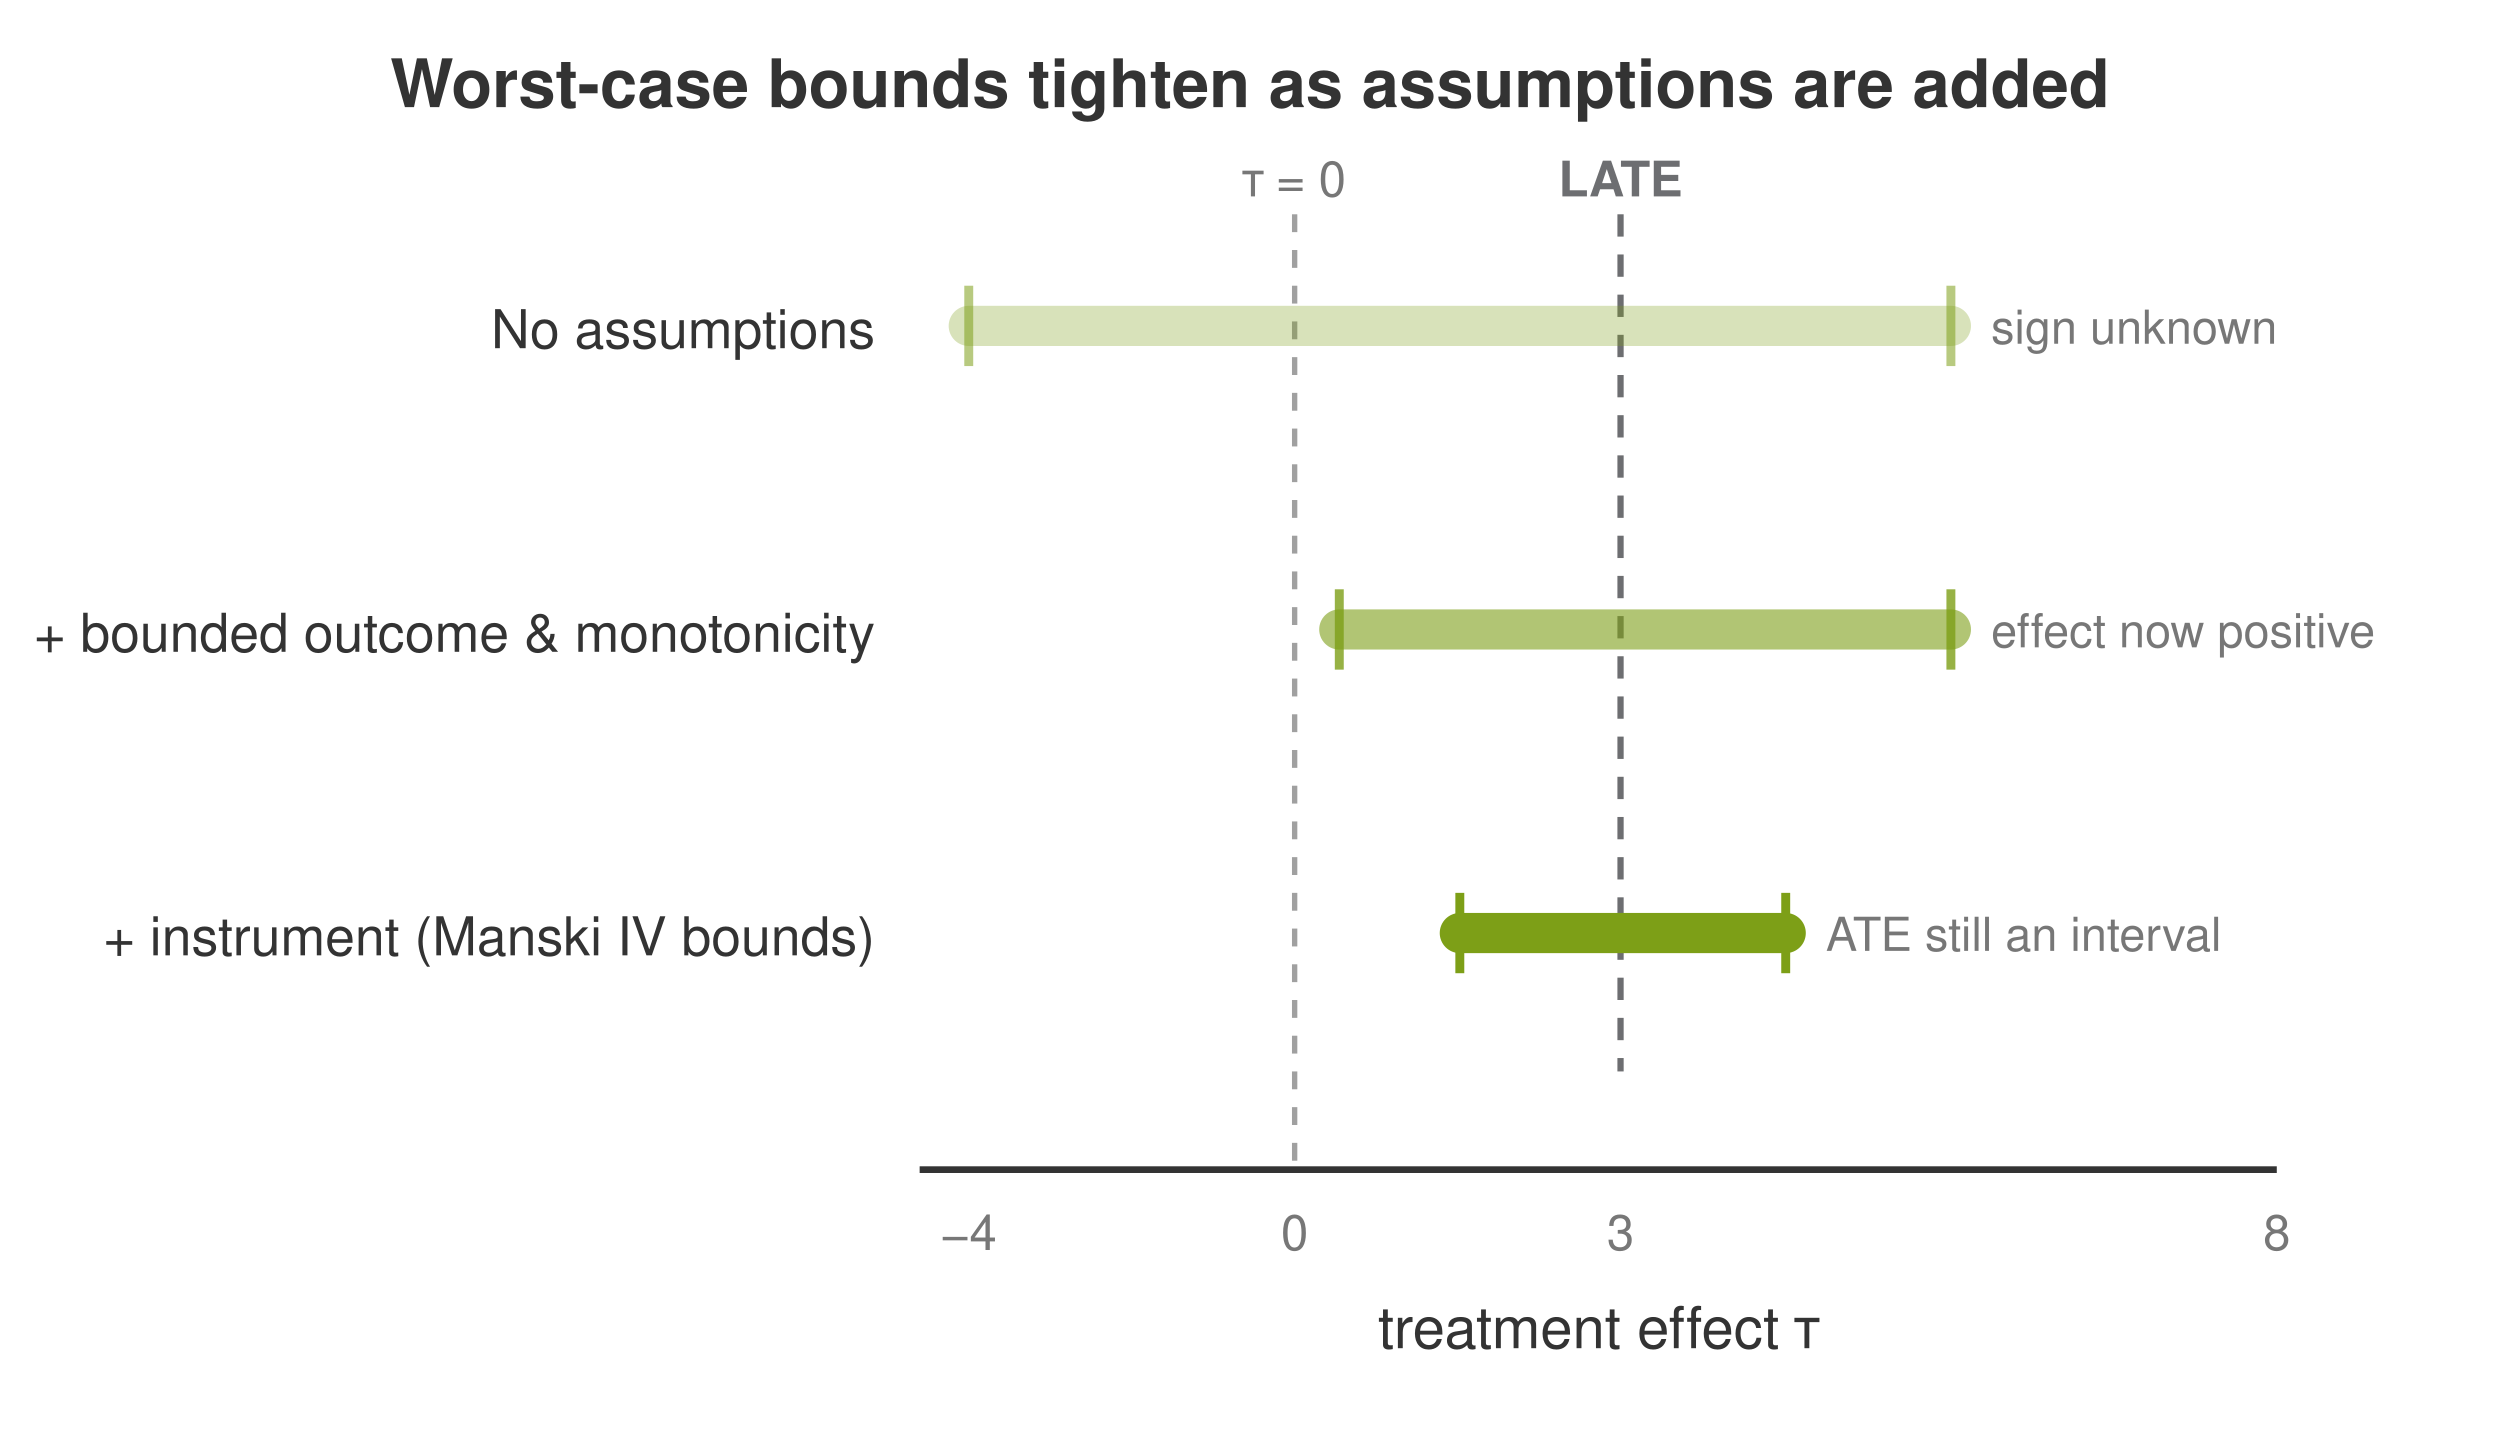
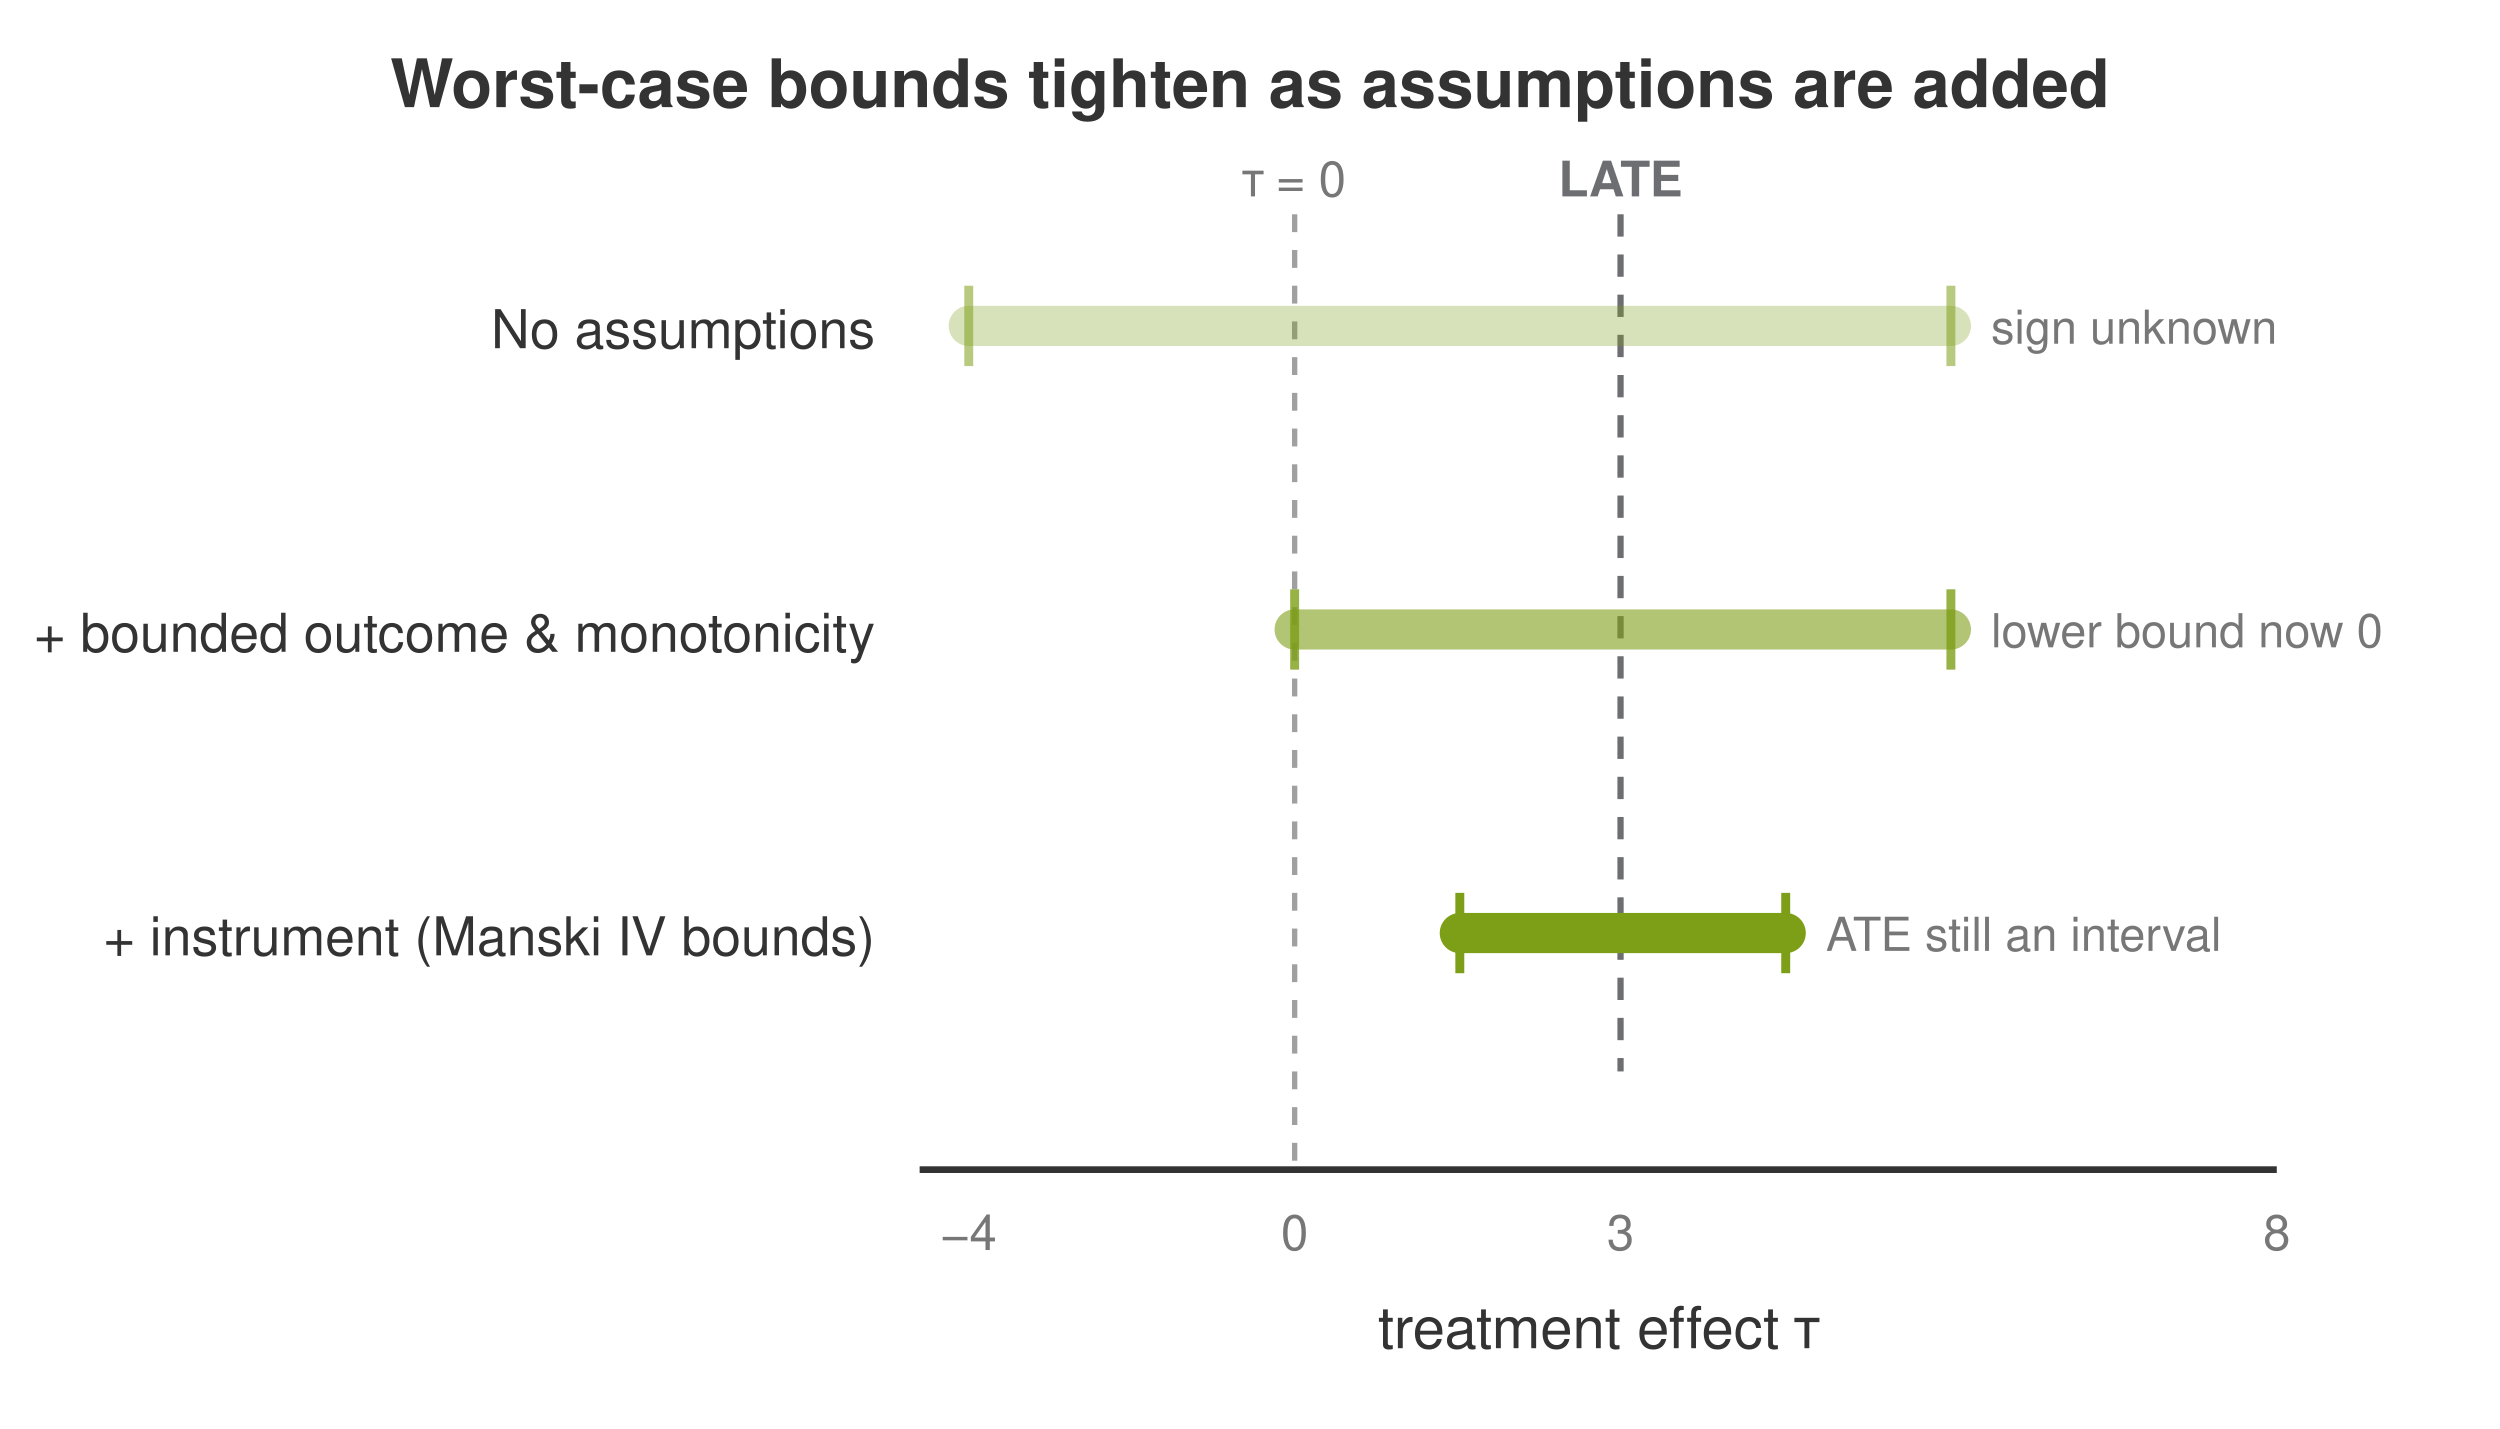
<svg xmlns="http://www.w3.org/2000/svg" width="560" height="320" viewBox="0 0 560 320" font-family="Helvetica, Arial, sans-serif">
  <style>
    .ax { stroke: #333; }
    .ink-l { stroke: #333; }
    .ink-t { fill: #333; }
    .muted { fill: #777; }
    .muted-l { stroke: #777; }
    @media (prefers-color-scheme: dark) {
      .ax { stroke: #c9d1d9; }
      .ink-l { stroke: #c9d1d9; }
      .ink-t { fill: #e6edf3; }
      .muted { fill: #9aa4af; }
      .muted-l { stroke: #9aa4af; }
    }
  </style>
  <text class="ink-t" x="280" y="24" text-anchor="middle" font-size="15" font-weight="bold">Worst-case bounds tighten as assumptions are added</text>
  <g font-size="12" class="ink-t" text-anchor="end">
    <text x="196" y="78">No assumptions</text>
    <text x="196" y="146">+ bounded outcome &amp; monotonicity</text>
    <text x="196" y="214">+ instrument (Manski IV bounds)</text>
  </g>
  <line class="ax" x1="206" y1="262" x2="510" y2="262" stroke-width="1.5" />
  <g font-size="11" class="muted" text-anchor="middle">
    <text x="217" y="280">−4</text>
    <text x="290" y="280">0</text>
    <text x="363" y="280">3</text>
    <text x="510" y="280">8</text>
  </g>
  <text class="ink-t" x="358" y="302" text-anchor="middle" font-size="13">treatment effect τ</text>
  <line class="muted-l" x1="290" y1="48" x2="290" y2="262" stroke-width="1.2" stroke-dasharray="4,4" opacity="0.7" />
  <text class="muted" x="290" y="44" text-anchor="middle" font-size="11">τ = 0</text>
  <line x1="363" y1="48" x2="363" y2="240" stroke="#6d6e71" stroke-width="1.4" stroke-dasharray="5,4" />
  <text x="363" y="44" text-anchor="middle" font-size="11" fill="#6d6e71" font-weight="bold">LATE</text>
  <line x1="217" y1="73" x2="437" y2="73" stroke="#7d9f17" stroke-width="9" opacity="0.30" stroke-linecap="round" />
  <line x1="217" y1="64" x2="217" y2="82" stroke="#7d9f17" stroke-width="2" opacity="0.55" />
  <line x1="437" y1="64" x2="437" y2="82" stroke="#7d9f17" stroke-width="2" opacity="0.55" />
  <text class="muted" x="446" y="77" font-size="10.5">sign unknown</text>
-   <line x1="300" y1="141" x2="437" y2="141" stroke="#7d9f17" stroke-width="9" opacity="0.6" stroke-linecap="round" />
-   <line x1="300" y1="132" x2="300" y2="150" stroke="#7d9f17" stroke-width="2" opacity="0.8" />
+   <line x1="290" y1="141" x2="437" y2="141" stroke="#7d9f17" stroke-width="9" opacity="0.6" stroke-linecap="round" />
+   <line x1="290" y1="132" x2="290" y2="150" stroke="#7d9f17" stroke-width="2" opacity="0.8" />
  <line x1="437" y1="132" x2="437" y2="150" stroke="#7d9f17" stroke-width="2" opacity="0.8" />
-   <text class="muted" x="446" y="145" font-size="10.5">effect now positive</text>
+   <text class="muted" x="446" y="145" font-size="10.5">lower bound now 0</text>
  <line x1="327" y1="209" x2="400" y2="209" stroke="#7d9f17" stroke-width="9" stroke-linecap="round" />
  <line x1="327" y1="200" x2="327" y2="218" stroke="#7d9f17" stroke-width="2" />
  <line x1="400" y1="200" x2="400" y2="218" stroke="#7d9f17" stroke-width="2" />
  <text class="muted" x="409" y="213" font-size="10.5">ATE still an interval</text>
</svg>
